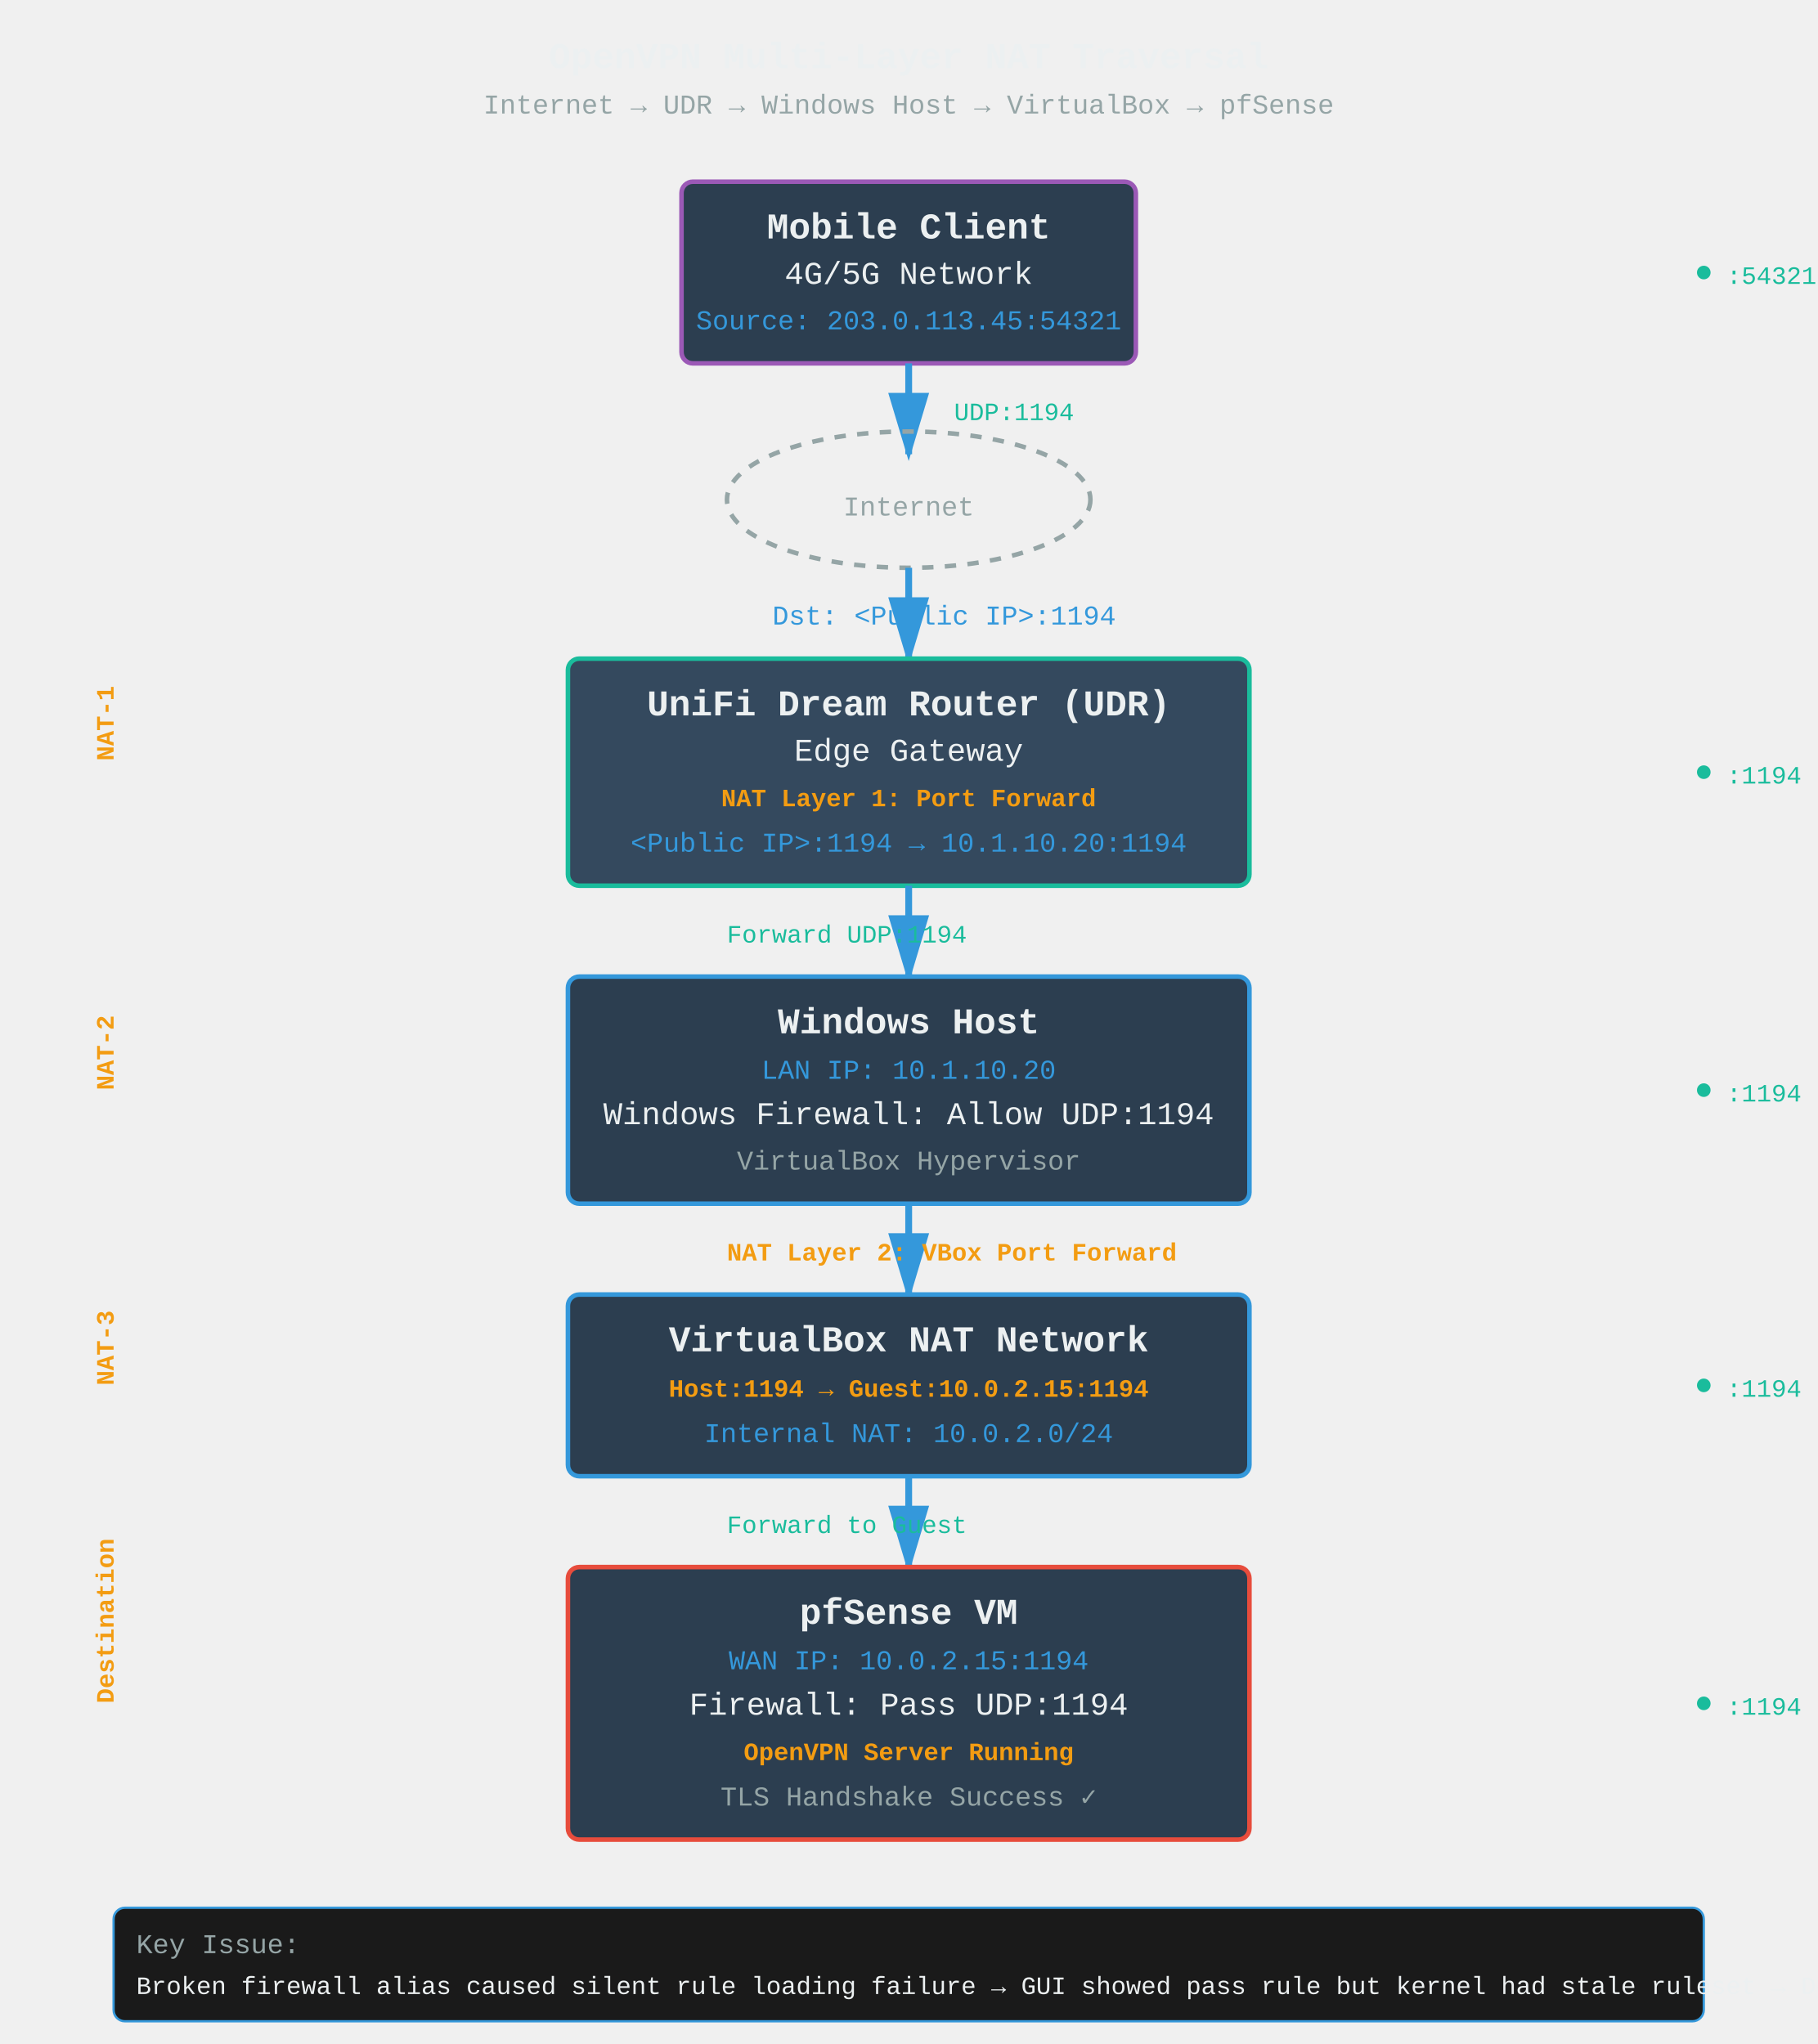
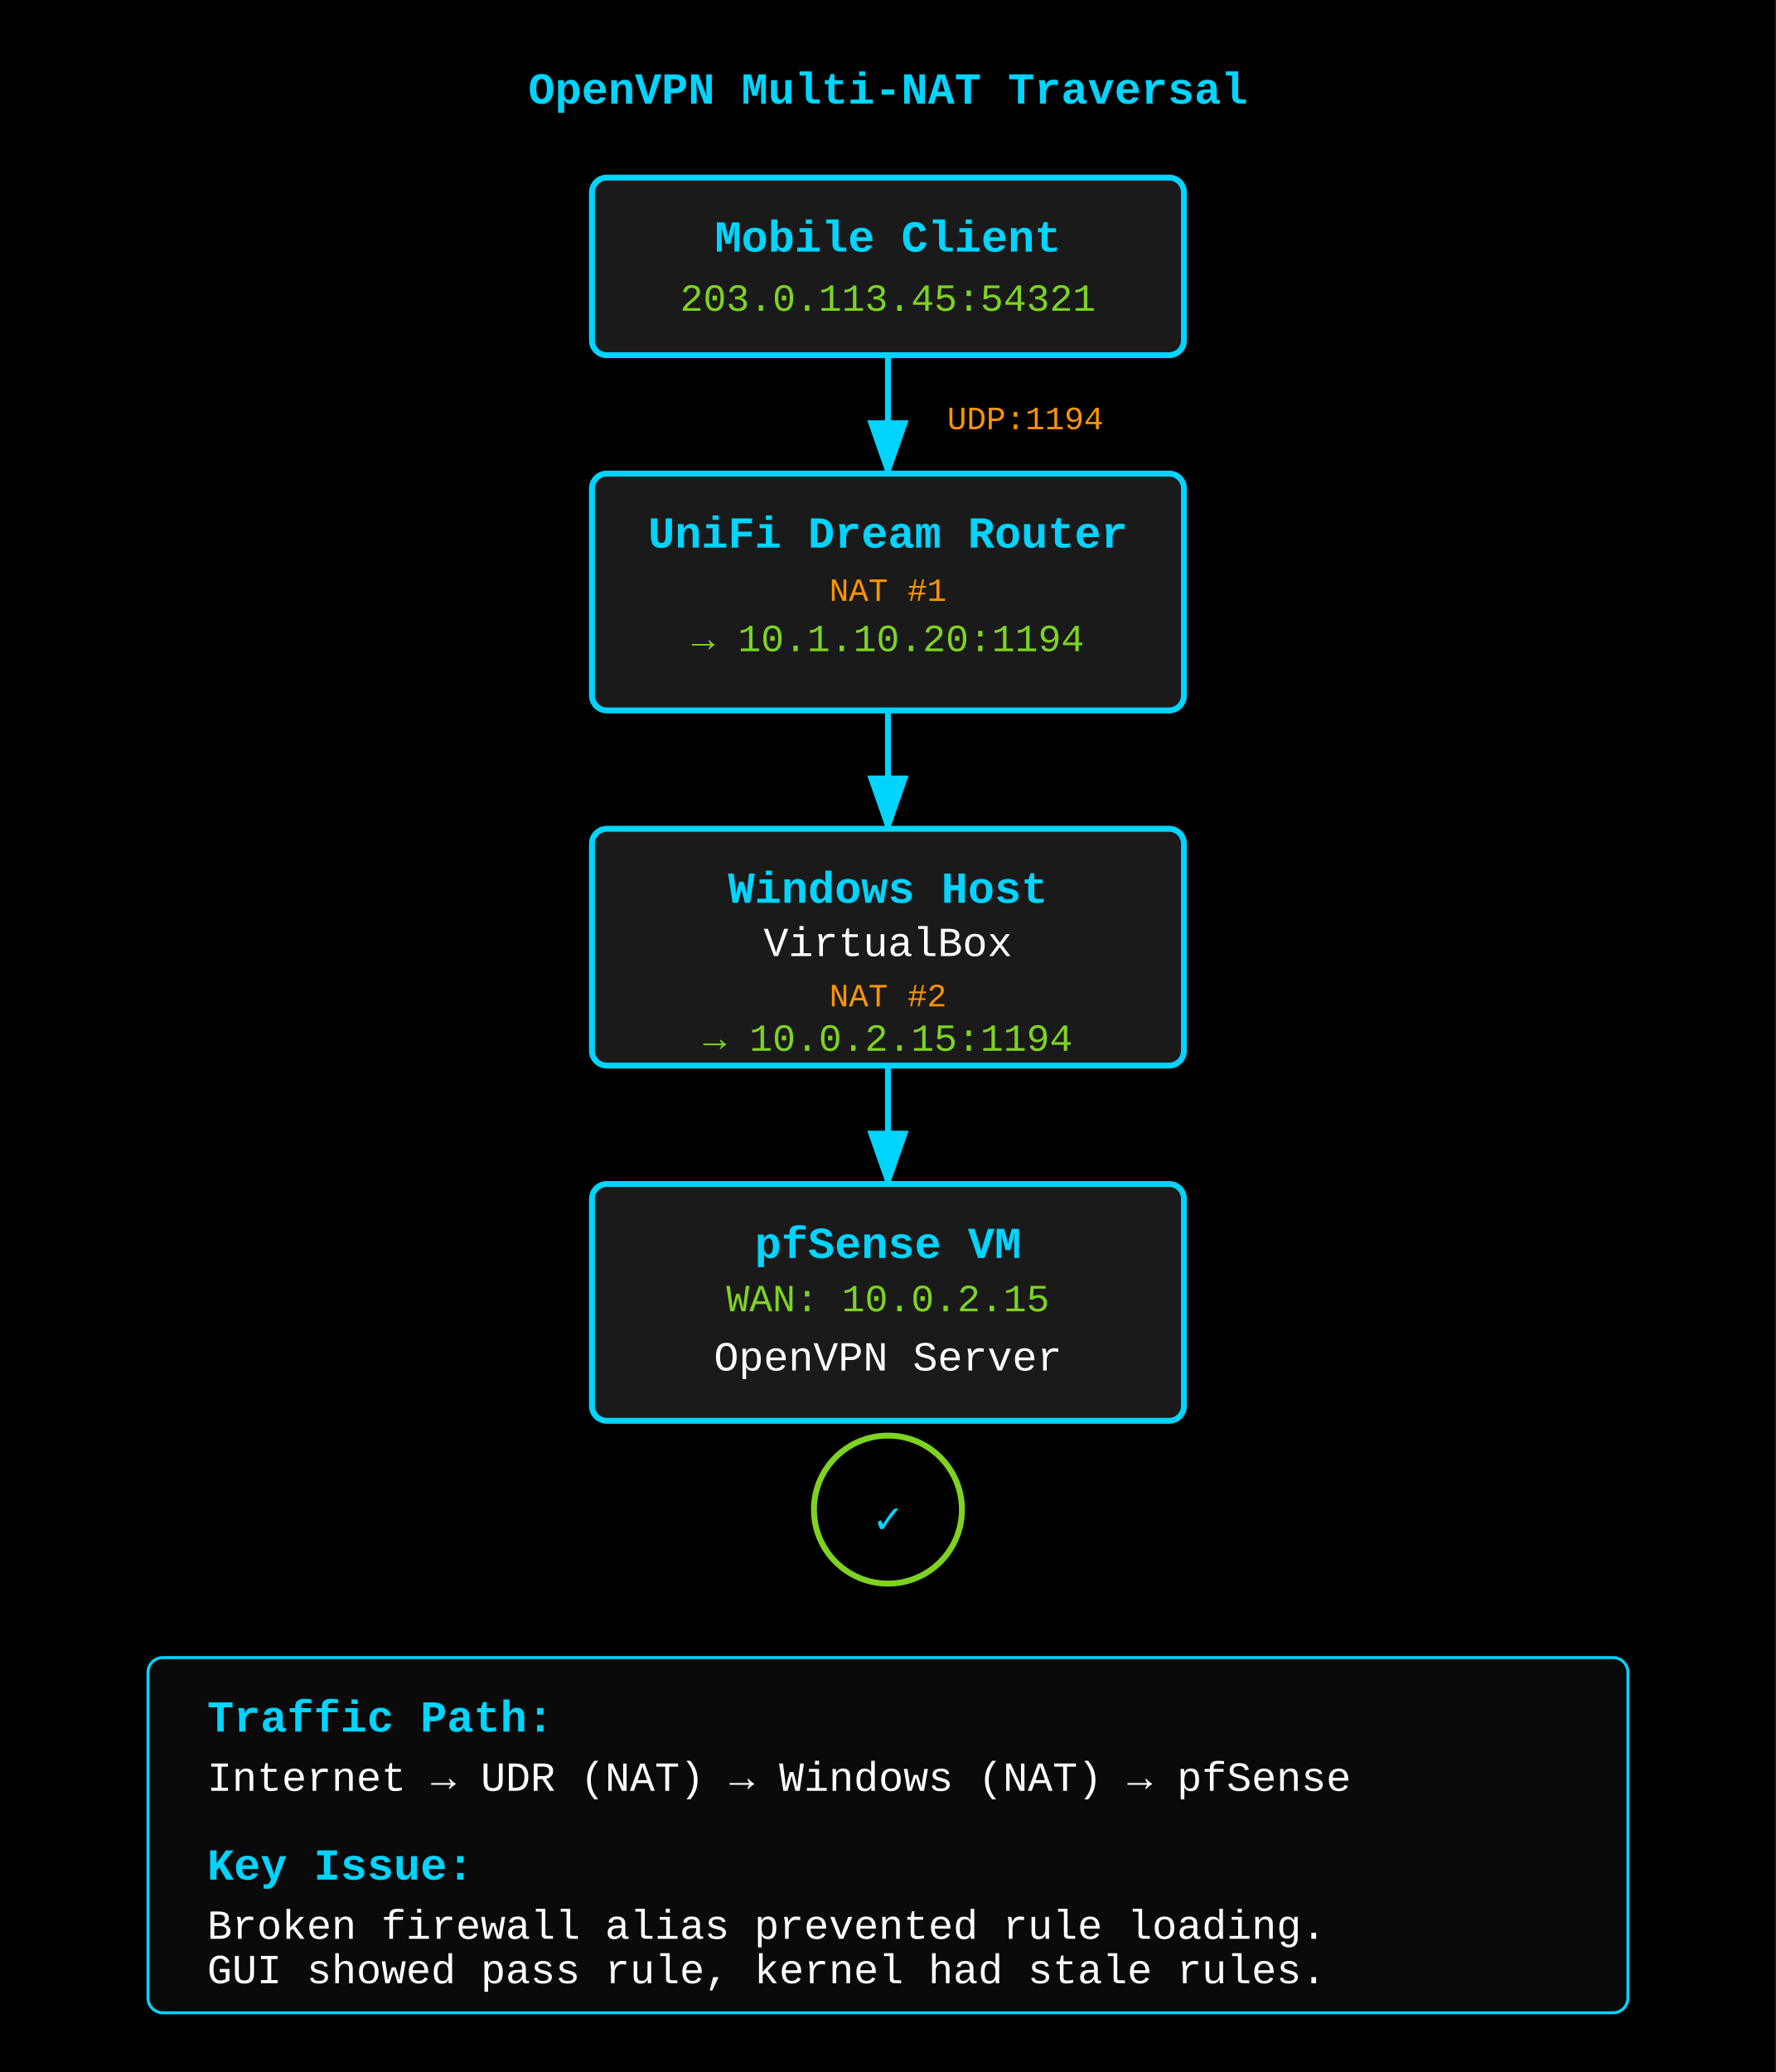
- <svg xmlns="http://www.w3.org/2000/svg" width="800" height="900">
+ <svg xmlns="http://www.w3.org/2000/svg" width="600" height="700">
  <defs>
    <style>
-       .box { fill: #2c3e50; stroke: #3498db; stroke-width: 2; }
-       .router-box { fill: #34495e; stroke: #1abc9c; stroke-width: 2; }
-       .vm-box { fill: #2c3e50; stroke: #e74c3c; stroke-width: 2; }
-       .client-box { fill: #2c3e50; stroke: #9b59b6; stroke-width: 2; }
-       .text { fill: #ecf0f1; font-family: 'Courier New', monospace; font-size: 14px; }
-       .title { fill: #ecf0f1; font-family: 'Courier New', monospace; font-size: 16px; font-weight: bold; }
-       .subtitle { fill: #95a5a6; font-family: 'Courier New', monospace; font-size: 12px; }
-       .arrow { stroke: #3498db; stroke-width: 3; fill: none; marker-end: url(#arrowhead); }
-       .arrow-blocked { stroke: #e74c3c; stroke-width: 3; fill: none; marker-end: url(#arrowhead-blocked); stroke-dasharray: 8,4; }
-       .nat-label { fill: #f39c12; font-family: 'Courier New', monospace; font-size: 11px; font-weight: bold; }
-       .port-label { fill: #1abc9c; font-family: 'Courier New', monospace; font-size: 11px; }
-       .ip-label { fill: #3498db; font-family: 'Courier New', monospace; font-size: 12px; }
+       .box { fill: #1a1a1a; stroke: #00d4ff; stroke-width: 2; }
+       .text { fill: #ffffff; font-family: 'Courier New', monospace; font-size: 14px; }
+       .title { fill: #00d4ff; font-family: 'Courier New', monospace; font-size: 15px; font-weight: bold; }
+       .ip { fill: #7ed321; font-family: 'Courier New', monospace; font-size: 13px; }
+       .arrow { stroke: #00d4ff; stroke-width: 2; fill: none; marker-end: url(#arrowhead); }
+       .nat { fill: #ff9500; font-family: 'Courier New', monospace; font-size: 11px; }
    </style>
-     <marker id="arrowhead" markerWidth="10" markerHeight="10" refX="9" refY="3" orient="auto">
-       <polygon points="0 0, 10 3, 0 6" fill="#3498db" />
-     </marker>
-     <marker id="arrowhead-blocked" markerWidth="10" markerHeight="10" refX="9" refY="3" orient="auto">
-       <polygon points="0 0, 10 3, 0 6" fill="#e74c3c" />
+     <marker id="arrowhead" markerWidth="10" markerHeight="7" refX="9" refY="3.5" orient="auto">
+       <polygon points="0 0, 10 3.5, 0 7" fill="#00d4ff" />
    </marker>
  </defs>
-   <text x="400" y="30" class="title" text-anchor="middle">OpenVPN Multi-Layer NAT Traversal</text>
-   <text x="400" y="50" class="subtitle" text-anchor="middle">Internet → UDR → Windows Host → VirtualBox → pfSense</text>
-   <rect x="300" y="80" width="200" height="80" rx="5" class="client-box" />
-   <text x="400" y="105" class="title" text-anchor="middle">Mobile Client</text>
-   <text x="400" y="125" class="text" text-anchor="middle">4G/5G Network</text>
-   <text x="400" y="145" class="ip-label" text-anchor="middle">Source: 203.0.113.45:54321</text>
-   <line x1="400" y1="160" x2="400" y2="200" class="arrow" />
-   <text x="420" y="185" class="port-label">UDP:1194</text>
-   <ellipse cx="400" cy="220" rx="80" ry="30" fill="none" stroke="#95a5a6" stroke-width="2" stroke-dasharray="5,5" />
-   <text x="400" y="227" class="subtitle" text-anchor="middle">Internet</text>
-   <line x1="400" y1="250" x2="400" y2="290" class="arrow" />
-   <text x="340" y="275" class="ip-label">Dst: &lt;Public IP&gt;:1194</text>
-   <rect x="250" y="290" width="300" height="100" rx="5" class="router-box" />
-   <text x="400" y="315" class="title" text-anchor="middle">UniFi Dream Router (UDR)</text>
-   <text x="400" y="335" class="text" text-anchor="middle">Edge Gateway</text>
-   <text x="400" y="355" class="nat-label" text-anchor="middle">NAT Layer 1: Port Forward</text>
-   <text x="400" y="375" class="ip-label" text-anchor="middle">&lt;Public IP&gt;:1194 → 10.1.10.20:1194</text>
-   <line x1="400" y1="390" x2="400" y2="430" class="arrow" />
-   <text x="320" y="415" class="port-label">Forward UDP:1194</text>
-   <rect x="250" y="430" width="300" height="100" rx="5" class="box" />
-   <text x="400" y="455" class="title" text-anchor="middle">Windows Host</text>
-   <text x="400" y="475" class="ip-label" text-anchor="middle">LAN IP: 10.1.10.20</text>
-   <text x="400" y="495" class="text" text-anchor="middle">Windows Firewall: Allow UDP:1194</text>
-   <text x="400" y="515" class="subtitle" text-anchor="middle">VirtualBox Hypervisor</text>
-   <line x1="400" y1="530" x2="400" y2="570" class="arrow" />
-   <text x="320" y="555" class="nat-label">NAT Layer 2: VBox Port Forward</text>
-   <rect x="250" y="570" width="300" height="80" rx="5" class="box" />
-   <text x="400" y="595" class="title" text-anchor="middle">VirtualBox NAT Network</text>
-   <text x="400" y="615" class="nat-label" text-anchor="middle">Host:1194 → Guest:10.0.2.15:1194</text>
-   <text x="400" y="635" class="ip-label" text-anchor="middle">Internal NAT: 10.0.2.0/24</text>
-   <line x1="400" y1="650" x2="400" y2="690" class="arrow" />
-   <text x="320" y="675" class="port-label">Forward to Guest</text>
-   <rect x="250" y="690" width="300" height="120" rx="5" class="vm-box" />
-   <text x="400" y="715" class="title" text-anchor="middle">pfSense VM</text>
-   <text x="400" y="735" class="ip-label" text-anchor="middle">WAN IP: 10.0.2.15:1194</text>
-   <text x="400" y="755" class="text" text-anchor="middle">Firewall: Pass UDP:1194</text>
-   <text x="400" y="775" class="nat-label" text-anchor="middle">OpenVPN Server Running</text>
-   <text x="400" y="795" class="subtitle" text-anchor="middle">TLS Handshake Success ✓</text>
-   <rect x="50" y="840" width="700" height="50" rx="5" fill="#1a1a1a" stroke="#3498db" stroke-width="1" />
-   <text x="60" y="860" class="subtitle">Key Issue:</text>
-   <text x="60" y="878" class="text" style="font-size: 11px;">Broken firewall alias caused silent rule loading failure → GUI showed pass rule but kernel had stale ruleset → Default Deny blocked all traffic</text>
-   <text x="50" y="335" class="nat-label" transform="rotate(-90 50 335)">NAT-1</text>
-   <text x="50" y="480" class="nat-label" transform="rotate(-90 50 480)">NAT-2</text>
-   <text x="50" y="610" class="nat-label" transform="rotate(-90 50 610)">NAT-3</text>
-   <text x="50" y="750" class="nat-label" transform="rotate(-90 50 750)">Destination</text>
-   <circle cx="750" cy="120" r="3" fill="#1abc9c" />
-   <text x="760" y="125" class="port-label">:54321</text>
-   <circle cx="750" cy="340" r="3" fill="#1abc9c" />
-   <text x="760" y="345" class="port-label">:1194</text>
-   <circle cx="750" cy="480" r="3" fill="#1abc9c" />
-   <text x="760" y="485" class="port-label">:1194</text>
-   <circle cx="750" cy="610" r="3" fill="#1abc9c" />
-   <text x="760" y="615" class="port-label">:1194</text>
-   <circle cx="750" cy="750" r="3" fill="#1abc9c" />
-   <text x="760" y="755" class="port-label">:1194</text>
+   <rect width="600" height="700" fill="#000000" />
+   <text x="300" y="35" class="title" text-anchor="middle">OpenVPN Multi-NAT Traversal</text>
+   <rect x="200" y="60" width="200" height="60" rx="5" class="box" />
+   <text x="300" y="85" class="title" text-anchor="middle">Mobile Client</text>
+   <text x="300" y="105" class="ip" text-anchor="middle">203.0.113.45:54321</text>
+   <line x1="300" y1="120" x2="300" y2="160" class="arrow" />
+   <text x="320" y="145" class="nat">UDP:1194</text>
+   <rect x="200" y="160" width="200" height="80" rx="5" class="box" />
+   <text x="300" y="185" class="title" text-anchor="middle">UniFi Dream Router</text>
+   <text x="300" y="203" class="nat" text-anchor="middle">NAT #1</text>
+   <text x="300" y="220" class="ip" text-anchor="middle">→ 10.1.10.20:1194</text>
+   <line x1="300" y1="240" x2="300" y2="280" class="arrow" />
+   <rect x="200" y="280" width="200" height="80" rx="5" class="box" />
+   <text x="300" y="305" class="title" text-anchor="middle">Windows Host</text>
+   <text x="300" y="323" class="text" text-anchor="middle">VirtualBox</text>
+   <text x="300" y="340" class="nat" text-anchor="middle">NAT #2</text>
+   <text x="300" y="355" class="ip" text-anchor="middle">→ 10.0.2.15:1194</text>
+   <line x1="300" y1="360" x2="300" y2="400" class="arrow" />
+   <rect x="200" y="400" width="200" height="80" rx="5" class="box" />
+   <text x="300" y="425" class="title" text-anchor="middle">pfSense VM</text>
+   <text x="300" y="443" class="ip" text-anchor="middle">WAN: 10.0.2.15</text>
+   <text x="300" y="463" class="text" text-anchor="middle">OpenVPN Server</text>
+   <circle cx="300" cy="510" r="25" fill="none" stroke="#7ed321" stroke-width="2" />
+   <text x="300" y="518" class="title" text-anchor="middle" fill="#7ed321">✓</text>
+   <rect x="50" y="560" width="500" height="120" rx="5" fill="#0a0a0a" stroke="#00d4ff" stroke-width="1" />
+   <text x="70" y="585" class="title">Traffic Path:</text>
+   <text x="70" y="605" class="text">Internet → UDR (NAT) → Windows (NAT) → pfSense</text>
+   <text x="70" y="635" class="title">Key Issue:</text>
+   <text x="70" y="655" class="text">Broken firewall alias prevented rule loading.</text>
+   <text x="70" y="670" class="text">GUI showed pass rule, kernel had stale rules.</text>
</svg>
